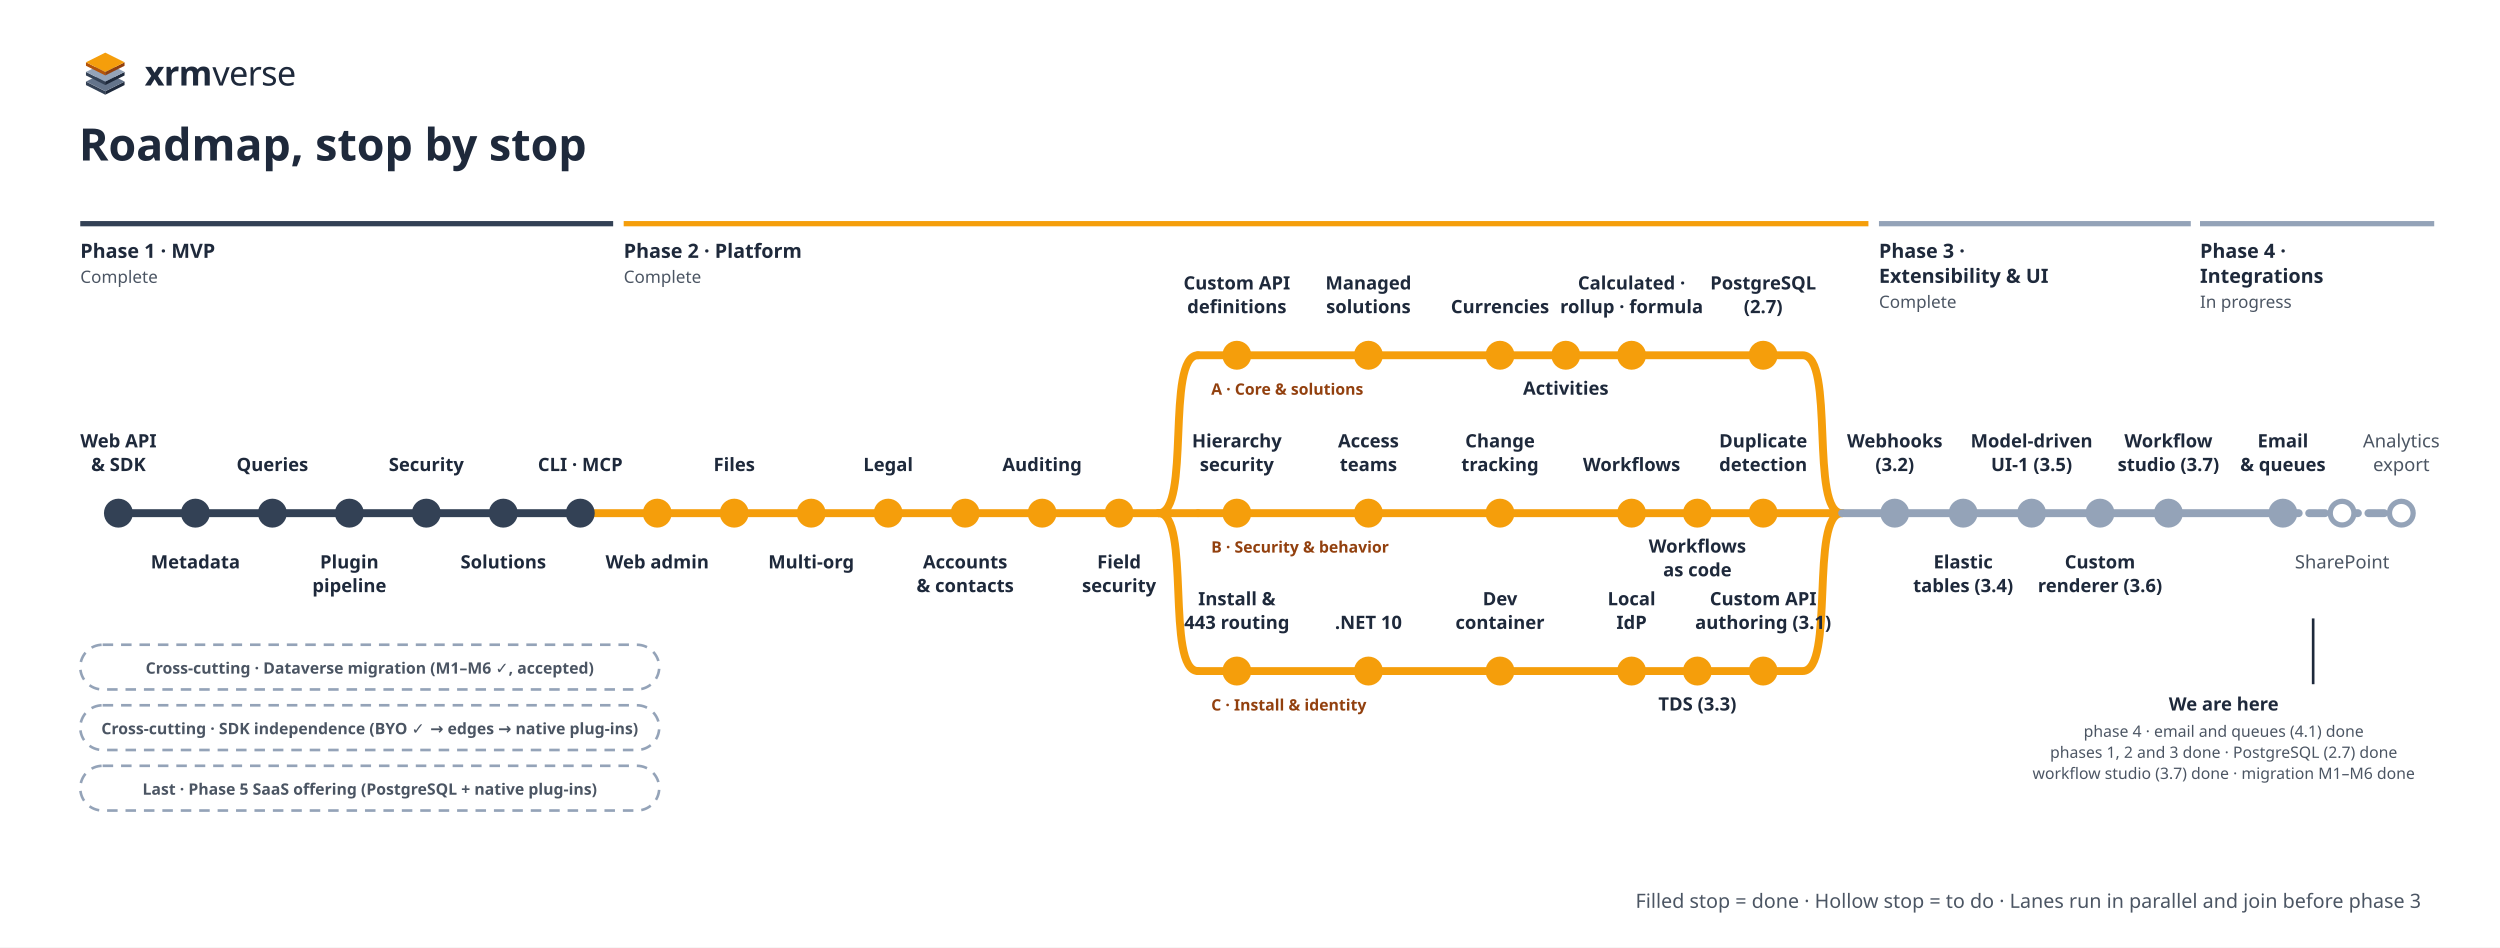
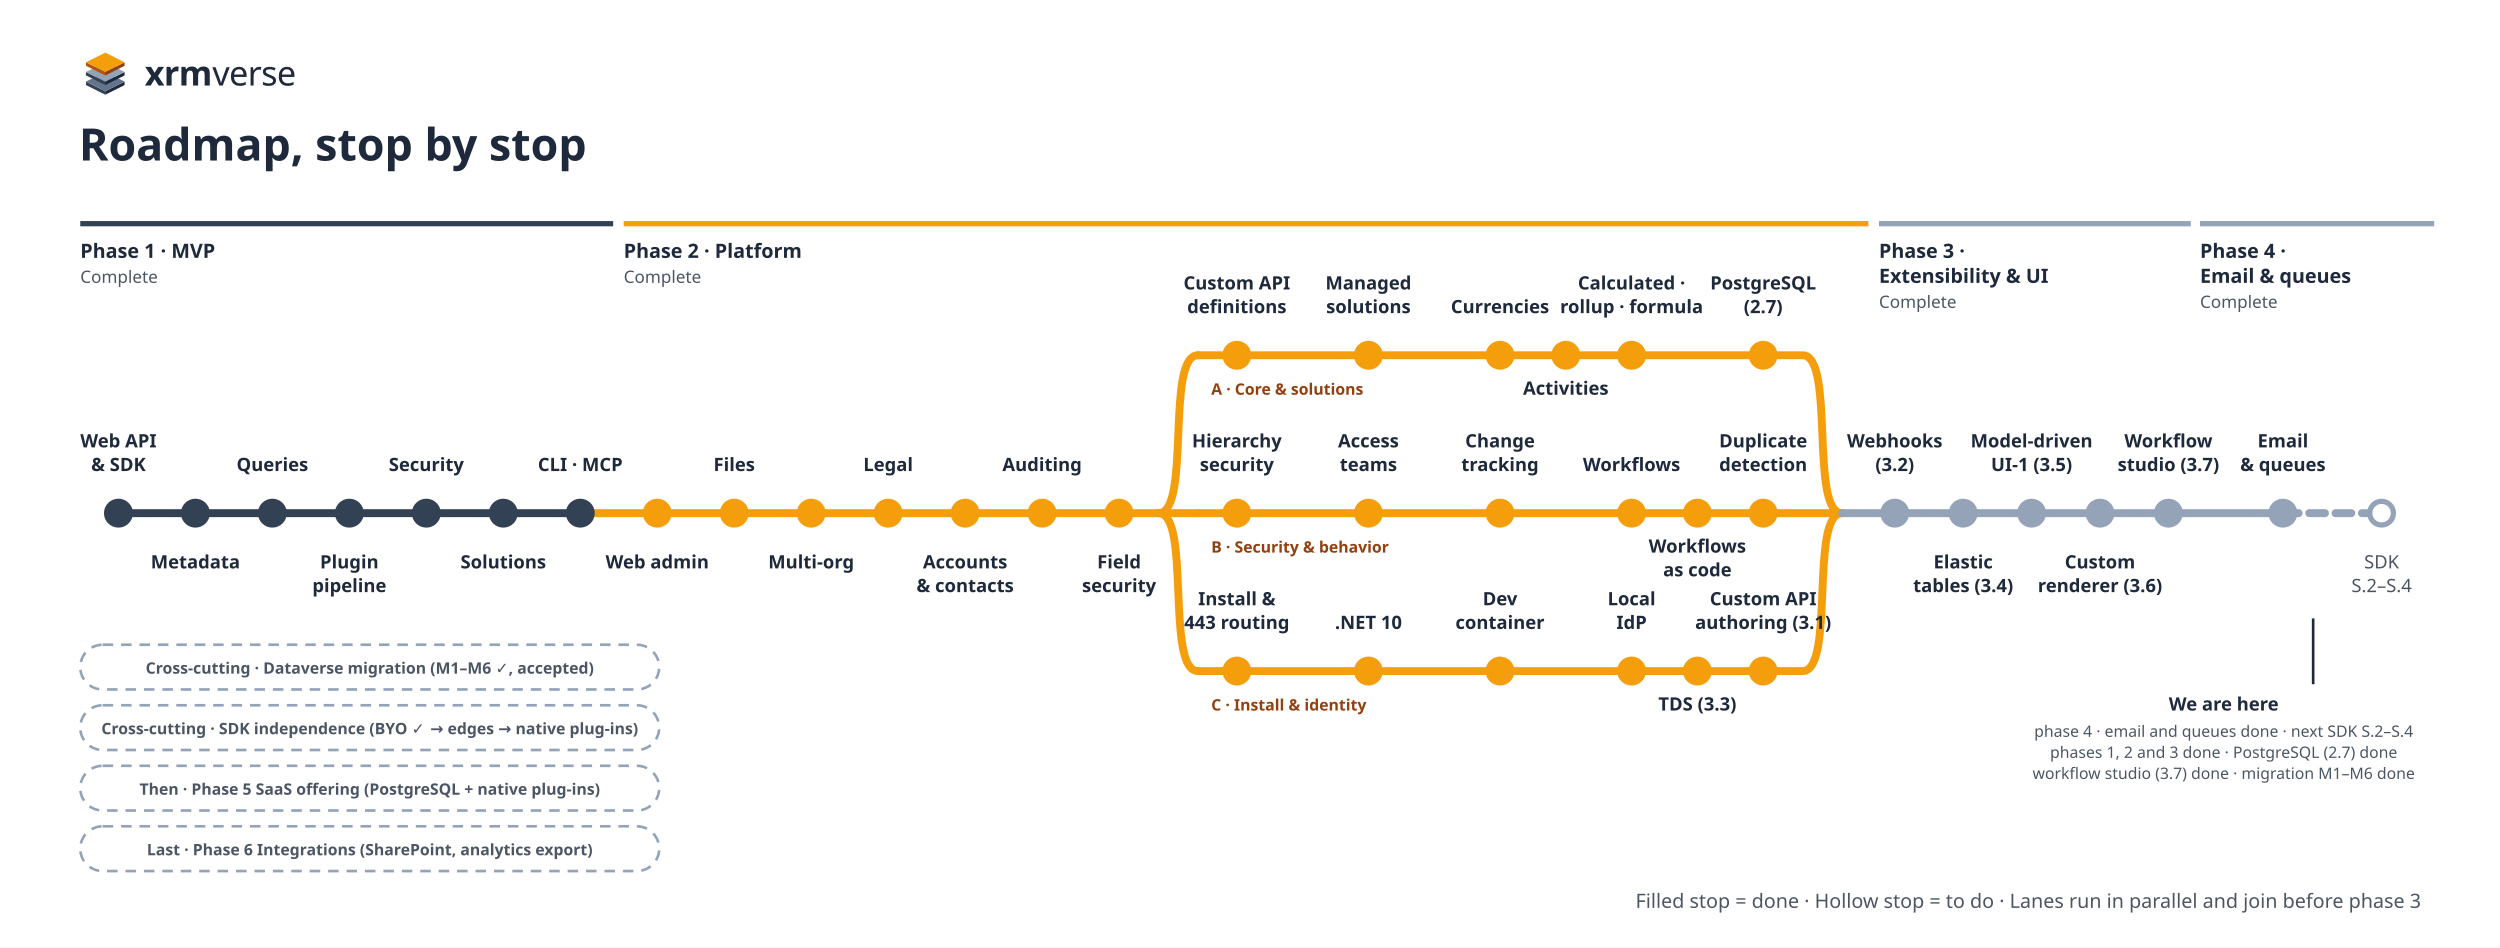
<svg xmlns="http://www.w3.org/2000/svg" viewBox="0 0 1900 720" width="1900" height="720" font-family="Sora, sans-serif" role="img" aria-label="xrmverse roadmap">
  <rect width="1900" height="720" fill="#FFFFFF" />
  <g transform="translate(60,36) scale(0.3333)">
    <polygon points="16,78 60,100 60,108 16,86" fill="#334155" />
    <polygon points="60,100 104,78 104,86 60,108" fill="#1E293B" />
    <polygon points="60,56 104,78 60,100 16,78" fill="#64748B" />
    <polygon points="16,56 60,78 60,86 16,64" fill="#334155" />
    <polygon points="60,78 104,56 104,64 60,86" fill="#1E293B" />
    <polygon points="60,34 104,56 60,78 16,56" fill="#94A3B8" />
    <polygon points="16,34 60,56 60,64 16,42" fill="#B45309" />
    <polygon points="60,56 104,34 104,42 60,64" fill="#92400E" />
    <polygon points="60,12 104,34 60,56 16,34" fill="#F59E0B" />
  </g>
  <text x="110" y="65" font-size="26" font-weight="700" fill="#1E293B" letter-spacing="-0.5">xrm<tspan font-weight="400">verse</tspan>
  </text>
  <text x="60.0" y="122.0" font-size="34" font-weight="700" fill="#1E293B" text-anchor="start">Roadmap, stop by stop</text>
  <rect x="61" y="168" width="405" height="4" fill="#334155" />
  <text x="61.0" y="196.0" font-size="15" font-weight="700" fill="#1E293B" text-anchor="start">Phase 1 · MVP</text>
  <text x="61.0" y="215.0" font-size="13" font-weight="400" fill="#4B5563" text-anchor="start">Complete</text>
  <rect x="474" y="168" width="946" height="4" fill="#F59E0B" />
  <text x="474.0" y="196.0" font-size="15" font-weight="700" fill="#1E293B" text-anchor="start">Phase 2 · Platform</text>
  <text x="474.0" y="215.0" font-size="13" font-weight="400" fill="#4B5563" text-anchor="start">Complete</text>
  <rect x="1428" y="168" width="237" height="4" fill="#94A3B8" />
  <text x="1428.0" y="196.0" font-size="15" font-weight="700" fill="#1E293B" text-anchor="start">Phase 3 ·</text>
  <text x="1428.0" y="215.0" font-size="15" font-weight="700" fill="#1E293B" text-anchor="start">Extensibility &amp; UI</text>
  <text x="1428.0" y="234.0" font-size="13" font-weight="400" fill="#4B5563" text-anchor="start">Complete</text>
  <rect x="1672" y="168" width="178" height="4" fill="#94A3B8" />
  <text x="1672.0" y="196.0" font-size="15" font-weight="700" fill="#1E293B" text-anchor="start">Phase 4 ·</text>
-   <text x="1672.0" y="215.0" font-size="15" font-weight="700" fill="#1E293B" text-anchor="start">Integrations</text>
-   <text x="1672.0" y="234.0" font-size="13" font-weight="400" fill="#4B5563" text-anchor="start">In progress</text>
+   <text x="1672.0" y="215.0" font-size="15" font-weight="700" fill="#1E293B" text-anchor="start">Email &amp; queues</text>
+   <text x="1672.0" y="234.0" font-size="13" font-weight="400" fill="#4B5563" text-anchor="start">Complete</text>
  <line x1="90.0" y1="390.0" x2="148.5" y2="390.0" stroke="#334155" stroke-width="6" stroke-linecap="round" />
  <line x1="148.5" y1="390.0" x2="207.0" y2="390.0" stroke="#334155" stroke-width="6" stroke-linecap="round" />
  <line x1="207.0" y1="390.0" x2="265.5" y2="390.0" stroke="#334155" stroke-width="6" stroke-linecap="round" />
  <line x1="265.5" y1="390.0" x2="324.0" y2="390.0" stroke="#334155" stroke-width="6" stroke-linecap="round" />
  <line x1="324.0" y1="390.0" x2="382.5" y2="390.0" stroke="#334155" stroke-width="6" stroke-linecap="round" />
  <line x1="382.5" y1="390.0" x2="441.0" y2="390.0" stroke="#334155" stroke-width="6" stroke-linecap="round" />
  <line x1="441.0" y1="390.0" x2="499.5" y2="390.0" stroke="#F59E0B" stroke-width="6" stroke-linecap="round" />
  <line x1="499.5" y1="390.0" x2="558.0" y2="390.0" stroke="#F59E0B" stroke-width="6" stroke-linecap="round" />
  <line x1="558.0" y1="390.0" x2="616.5" y2="390.0" stroke="#F59E0B" stroke-width="6" stroke-linecap="round" />
  <line x1="616.5" y1="390.0" x2="675.0" y2="390.0" stroke="#F59E0B" stroke-width="6" stroke-linecap="round" />
  <line x1="675.0" y1="390.0" x2="733.5" y2="390.0" stroke="#F59E0B" stroke-width="6" stroke-linecap="round" />
  <line x1="733.5" y1="390.0" x2="792.0" y2="390.0" stroke="#F59E0B" stroke-width="6" stroke-linecap="round" />
  <line x1="792.0" y1="390.0" x2="850.5" y2="390.0" stroke="#F59E0B" stroke-width="6" stroke-linecap="round" />
  <line x1="850.5" y1="390.0" x2="880.5" y2="390.0" stroke="#F59E0B" stroke-width="6" stroke-linecap="round" />
  <circle cx="90.0" cy="390" r="9" fill="#334155" stroke="#334155" stroke-width="4" />
  <text x="90.0" y="358.0" font-size="14" font-weight="600" fill="#1E293B" text-anchor="middle">&amp; SDK</text>
  <text x="90.0" y="340.0" font-size="14" font-weight="600" fill="#1E293B" text-anchor="middle">Web API</text>
  <circle cx="148.5" cy="390" r="9" fill="#334155" stroke="#334155" stroke-width="4" />
  <text x="148.5" y="432.0" font-size="14" font-weight="600" fill="#1E293B" text-anchor="middle">Metadata</text>
  <circle cx="207.0" cy="390" r="9" fill="#334155" stroke="#334155" stroke-width="4" />
  <text x="207.0" y="358.0" font-size="14" font-weight="600" fill="#1E293B" text-anchor="middle">Queries</text>
  <circle cx="265.5" cy="390" r="9" fill="#334155" stroke="#334155" stroke-width="4" />
  <text x="265.5" y="432.0" font-size="14" font-weight="600" fill="#1E293B" text-anchor="middle">Plugin</text>
  <text x="265.5" y="450.0" font-size="14" font-weight="600" fill="#1E293B" text-anchor="middle">pipeline</text>
  <circle cx="324.0" cy="390" r="9" fill="#334155" stroke="#334155" stroke-width="4" />
  <text x="324.0" y="358.0" font-size="14" font-weight="600" fill="#1E293B" text-anchor="middle">Security</text>
  <circle cx="382.5" cy="390" r="9" fill="#334155" stroke="#334155" stroke-width="4" />
  <text x="382.5" y="432.0" font-size="14" font-weight="600" fill="#1E293B" text-anchor="middle">Solutions</text>
  <circle cx="441.0" cy="390" r="9" fill="#334155" stroke="#334155" stroke-width="4" />
  <text x="441.0" y="358.0" font-size="14" font-weight="600" fill="#1E293B" text-anchor="middle">CLI · MCP</text>
  <circle cx="499.5" cy="390" r="9" fill="#F59E0B" stroke="#F59E0B" stroke-width="4" />
  <text x="499.5" y="432.0" font-size="14" font-weight="600" fill="#1E293B" text-anchor="middle">Web admin</text>
  <circle cx="558.0" cy="390" r="9" fill="#F59E0B" stroke="#F59E0B" stroke-width="4" />
  <text x="558.0" y="358.0" font-size="14" font-weight="600" fill="#1E293B" text-anchor="middle">Files</text>
  <circle cx="616.5" cy="390" r="9" fill="#F59E0B" stroke="#F59E0B" stroke-width="4" />
  <text x="616.5" y="432.0" font-size="14" font-weight="600" fill="#1E293B" text-anchor="middle">Multi-org</text>
  <circle cx="675.0" cy="390" r="9" fill="#F59E0B" stroke="#F59E0B" stroke-width="4" />
  <text x="675.0" y="358.0" font-size="14" font-weight="600" fill="#1E293B" text-anchor="middle">Legal</text>
  <circle cx="733.5" cy="390" r="9" fill="#F59E0B" stroke="#F59E0B" stroke-width="4" />
  <text x="733.5" y="432.0" font-size="14" font-weight="600" fill="#1E293B" text-anchor="middle">Accounts</text>
  <text x="733.5" y="450.0" font-size="14" font-weight="600" fill="#1E293B" text-anchor="middle">&amp; contacts</text>
  <circle cx="792.0" cy="390" r="9" fill="#F59E0B" stroke="#F59E0B" stroke-width="4" />
  <text x="792.0" y="358.0" font-size="14" font-weight="600" fill="#1E293B" text-anchor="middle">Auditing</text>
  <circle cx="850.5" cy="390" r="9" fill="#F59E0B" stroke="#F59E0B" stroke-width="4" />
  <text x="850.5" y="432.0" font-size="14" font-weight="600" fill="#1E293B" text-anchor="middle">Field</text>
  <text x="850.5" y="450.0" font-size="14" font-weight="600" fill="#1E293B" text-anchor="middle">security</text>
  <path d="M880.5,390 C905.5,390 885.5,270 910.5,270" fill="none" stroke="#F59E0B" stroke-width="6" stroke-linecap="round" />
  <line x1="910.5" y1="270.0" x2="940.0" y2="270.0" stroke="#F59E0B" stroke-width="6" stroke-linecap="round" />
  <line x1="940.0" y1="270.0" x2="1040.0" y2="270.0" stroke="#F59E0B" stroke-width="6" stroke-linecap="round" />
  <line x1="1040.0" y1="270.0" x2="1140.0" y2="270.0" stroke="#F59E0B" stroke-width="6" stroke-linecap="round" />
  <line x1="1140.0" y1="270.0" x2="1190.0" y2="270.0" stroke="#F59E0B" stroke-width="6" stroke-linecap="round" />
  <line x1="1190.0" y1="270.0" x2="1240.0" y2="270.0" stroke="#F59E0B" stroke-width="6" stroke-linecap="round" />
  <line x1="1240.0" y1="270.0" x2="1340.0" y2="270.0" stroke="#F59E0B" stroke-width="6" stroke-linecap="round" />
  <path d="M1340,270 L1370,270 C1395,270 1375,390 1400,390" fill="none" stroke="#F59E0B" stroke-width="6" stroke-linecap="round" />
  <circle cx="940.0" cy="270" r="9" fill="#F59E0B" stroke="#F59E0B" stroke-width="4" />
  <text x="940.0" y="238.0" font-size="14" font-weight="600" fill="#1E293B" text-anchor="middle">definitions</text>
  <text x="940.0" y="220.0" font-size="14" font-weight="600" fill="#1E293B" text-anchor="middle">Custom API</text>
  <circle cx="1040.0" cy="270" r="9" fill="#F59E0B" stroke="#F59E0B" stroke-width="4" />
  <text x="1040.0" y="238.0" font-size="14" font-weight="600" fill="#1E293B" text-anchor="middle">solutions</text>
  <text x="1040.0" y="220.0" font-size="14" font-weight="600" fill="#1E293B" text-anchor="middle">Managed</text>
  <circle cx="1140.0" cy="270" r="9" fill="#F59E0B" stroke="#F59E0B" stroke-width="4" />
  <text x="1140.0" y="238.0" font-size="14" font-weight="600" fill="#1E293B" text-anchor="middle">Currencies</text>
  <circle cx="1190.0" cy="270" r="9" fill="#F59E0B" stroke="#F59E0B" stroke-width="4" />
  <text x="1190.0" y="300.0" font-size="14" font-weight="600" fill="#1E293B" text-anchor="middle">Activities</text>
  <circle cx="1240.0" cy="270" r="9" fill="#F59E0B" stroke="#F59E0B" stroke-width="4" />
  <text x="1240.0" y="238.0" font-size="14" font-weight="600" fill="#1E293B" text-anchor="middle">rollup · formula</text>
  <text x="1240.0" y="220.0" font-size="14" font-weight="600" fill="#1E293B" text-anchor="middle">Calculated ·</text>
  <circle cx="1340.0" cy="270" r="9" fill="#F59E0B" stroke="#F59E0B" stroke-width="4" />
  <text x="1340.0" y="238.0" font-size="14" font-weight="600" fill="#1E293B" text-anchor="middle">(2.7)</text>
  <text x="1340.0" y="220.0" font-size="14" font-weight="600" fill="#1E293B" text-anchor="middle">PostgreSQL</text>
  <text x="920.5" y="300.0" font-size="12" font-weight="700" fill="#92400E" text-anchor="start">A · Core &amp; solutions</text>
  <path d="M880.5,390 L910.5,390" fill="none" stroke="#F59E0B" stroke-width="6" stroke-linecap="round" />
  <line x1="910.5" y1="390.0" x2="1040.0" y2="390.0" stroke="#F59E0B" stroke-width="6" stroke-linecap="round" />
  <line x1="1040.0" y1="390.0" x2="1140.0" y2="390.0" stroke="#F59E0B" stroke-width="6" stroke-linecap="round" />
  <line x1="1140.0" y1="390.0" x2="1340.0" y2="390.0" stroke="#F59E0B" stroke-width="6" stroke-linecap="round" />
  <path d="M1340,390 L1400,390" fill="none" stroke="#F59E0B" stroke-width="6" stroke-linecap="round" />
  <circle cx="940.0" cy="390" r="9" fill="#F59E0B" stroke="#F59E0B" stroke-width="4" />
  <text x="940.0" y="358.0" font-size="14" font-weight="600" fill="#1E293B" text-anchor="middle">security</text>
  <text x="940.0" y="340.0" font-size="14" font-weight="600" fill="#1E293B" text-anchor="middle">Hierarchy</text>
  <circle cx="1040.0" cy="390" r="9" fill="#F59E0B" stroke="#F59E0B" stroke-width="4" />
  <text x="1040.0" y="358.0" font-size="14" font-weight="600" fill="#1E293B" text-anchor="middle">teams</text>
  <text x="1040.0" y="340.0" font-size="14" font-weight="600" fill="#1E293B" text-anchor="middle">Access</text>
  <circle cx="1140.0" cy="390" r="9" fill="#F59E0B" stroke="#F59E0B" stroke-width="4" />
  <text x="1140.0" y="358.0" font-size="14" font-weight="600" fill="#1E293B" text-anchor="middle">tracking</text>
  <text x="1140.0" y="340.0" font-size="14" font-weight="600" fill="#1E293B" text-anchor="middle">Change</text>
  <circle cx="1240.0" cy="390" r="9" fill="#F59E0B" stroke="#F59E0B" stroke-width="4" />
  <text x="1240.0" y="358.0" font-size="14" font-weight="600" fill="#1E293B" text-anchor="middle">Workflows</text>
  <circle cx="1340.0" cy="390" r="9" fill="#F59E0B" stroke="#F59E0B" stroke-width="4" />
  <text x="1340.0" y="358.0" font-size="14" font-weight="600" fill="#1E293B" text-anchor="middle">detection</text>
  <text x="1340.0" y="340.0" font-size="14" font-weight="600" fill="#1E293B" text-anchor="middle">Duplicate</text>
  <circle cx="1290.0" cy="390" r="9" fill="#F59E0B" stroke="#F59E0B" stroke-width="4" />
  <text x="1290.0" y="420.0" font-size="14" font-weight="600" fill="#1E293B" text-anchor="middle">Workflows</text>
  <text x="1290.0" y="438.0" font-size="14" font-weight="600" fill="#1E293B" text-anchor="middle">as code</text>
  <text x="920.5" y="420.0" font-size="12" font-weight="700" fill="#92400E" text-anchor="start">B · Security &amp; behavior</text>
  <path d="M880.5,390 C905.5,390 885.5,510 910.5,510" fill="none" stroke="#F59E0B" stroke-width="6" stroke-linecap="round" />
  <line x1="910.5" y1="510.0" x2="940.0" y2="510.0" stroke="#F59E0B" stroke-width="6" stroke-linecap="round" />
  <line x1="940.0" y1="510.0" x2="1040.0" y2="510.0" stroke="#F59E0B" stroke-width="6" stroke-linecap="round" />
  <line x1="1040.0" y1="510.0" x2="1140.0" y2="510.0" stroke="#F59E0B" stroke-width="6" stroke-linecap="round" />
  <line x1="1140.0" y1="510.0" x2="1240.0" y2="510.0" stroke="#F59E0B" stroke-width="6" stroke-linecap="round" />
  <line x1="1240.0" y1="510.0" x2="1340.0" y2="510.0" stroke="#F59E0B" stroke-width="6" stroke-linecap="round" />
  <path d="M1340,510 L1370,510 C1395,510 1375,390 1400,390" fill="none" stroke="#F59E0B" stroke-width="6" stroke-linecap="round" />
  <circle cx="940.0" cy="510" r="9" fill="#F59E0B" stroke="#F59E0B" stroke-width="4" />
  <text x="940.0" y="478.0" font-size="14" font-weight="600" fill="#1E293B" text-anchor="middle">443 routing</text>
  <text x="940.0" y="460.0" font-size="14" font-weight="600" fill="#1E293B" text-anchor="middle">Install &amp;</text>
  <circle cx="1040.0" cy="510" r="9" fill="#F59E0B" stroke="#F59E0B" stroke-width="4" />
  <text x="1040.0" y="478.0" font-size="14" font-weight="600" fill="#1E293B" text-anchor="middle">.NET 10</text>
  <circle cx="1140.0" cy="510" r="9" fill="#F59E0B" stroke="#F59E0B" stroke-width="4" />
  <text x="1140.0" y="478.0" font-size="14" font-weight="600" fill="#1E293B" text-anchor="middle">container</text>
  <text x="1140.0" y="460.0" font-size="14" font-weight="600" fill="#1E293B" text-anchor="middle">Dev</text>
  <circle cx="1240.0" cy="510" r="9" fill="#F59E0B" stroke="#F59E0B" stroke-width="4" />
  <text x="1240.0" y="478.0" font-size="14" font-weight="600" fill="#1E293B" text-anchor="middle">IdP</text>
  <text x="1240.0" y="460.0" font-size="14" font-weight="600" fill="#1E293B" text-anchor="middle">Local</text>
  <circle cx="1290.0" cy="510" r="9" fill="#F59E0B" stroke="#F59E0B" stroke-width="4" />
  <text x="1290.0" y="540.0" font-size="14" font-weight="600" fill="#1E293B" text-anchor="middle">TDS (3.3)</text>
  <circle cx="1340.0" cy="510" r="9" fill="#F59E0B" stroke="#F59E0B" stroke-width="4" />
  <text x="1340.0" y="478.0" font-size="14" font-weight="600" fill="#1E293B" text-anchor="middle">authoring (3.1)</text>
  <text x="1340.0" y="460.0" font-size="14" font-weight="600" fill="#1E293B" text-anchor="middle">Custom API</text>
  <text x="920.5" y="540.0" font-size="12" font-weight="700" fill="#92400E" text-anchor="start">C · Install &amp; identity</text>
  <line x1="1400.0" y1="390.0" x2="1440.0" y2="390.0" stroke="#94A3B8" stroke-width="6" stroke-linecap="round" />
  <line x1="1440.0" y1="390.0" x2="1492.0" y2="390.0" stroke="#94A3B8" stroke-width="6" stroke-linecap="round" />
  <line x1="1492.0" y1="390.0" x2="1544.0" y2="390.0" stroke="#94A3B8" stroke-width="6" stroke-linecap="round" />
  <line x1="1544.0" y1="390.0" x2="1596.0" y2="390.0" stroke="#94A3B8" stroke-width="6" stroke-linecap="round" />
  <line x1="1596.0" y1="390.0" x2="1648.0" y2="390.0" stroke="#94A3B8" stroke-width="6" stroke-linecap="round" />
  <line x1="1648.0" y1="390.0" x2="1735.0" y2="390.0" stroke="#94A3B8" stroke-width="6" stroke-linecap="round" />
-   <line x1="1735.0" y1="390.0" x2="1780.0" y2="390.0" stroke="#94A3B8" stroke-width="6" stroke-linecap="round" stroke-dasharray="12 8" />
-   <line x1="1780.0" y1="390.0" x2="1825.0" y2="390.0" stroke="#94A3B8" stroke-width="6" stroke-linecap="round" stroke-dasharray="12 8" />
+   <line x1="1735.0" y1="390.0" x2="1810.0" y2="390.0" stroke="#94A3B8" stroke-width="6" stroke-linecap="round" stroke-dasharray="12 8" />
  <circle cx="1440.0" cy="390" r="9" fill="#94A3B8" stroke="#94A3B8" stroke-width="4" />
  <text x="1440.0" y="358.0" font-size="14" font-weight="600" fill="#1E293B" text-anchor="middle">(3.2)</text>
  <text x="1440.0" y="340.0" font-size="14" font-weight="600" fill="#1E293B" text-anchor="middle">Webhooks</text>
  <circle cx="1492.0" cy="390" r="9" fill="#94A3B8" stroke="#94A3B8" stroke-width="4" />
  <text x="1492.0" y="432.0" font-size="14" font-weight="600" fill="#1E293B" text-anchor="middle">Elastic</text>
  <text x="1492.0" y="450.0" font-size="14" font-weight="600" fill="#1E293B" text-anchor="middle">tables (3.4)</text>
  <circle cx="1544.0" cy="390" r="9" fill="#94A3B8" stroke="#94A3B8" stroke-width="4" />
  <text x="1544.0" y="358.0" font-size="14" font-weight="600" fill="#1E293B" text-anchor="middle">UI-1 (3.5)</text>
  <text x="1544.0" y="340.0" font-size="14" font-weight="600" fill="#1E293B" text-anchor="middle">Model-driven</text>
  <circle cx="1596.0" cy="390" r="9" fill="#94A3B8" stroke="#94A3B8" stroke-width="4" />
  <text x="1596.0" y="432.0" font-size="14" font-weight="600" fill="#1E293B" text-anchor="middle">Custom</text>
  <text x="1596.0" y="450.0" font-size="14" font-weight="600" fill="#1E293B" text-anchor="middle">renderer (3.6)</text>
  <circle cx="1648.0" cy="390" r="9" fill="#94A3B8" stroke="#94A3B8" stroke-width="4" />
  <text x="1648.0" y="358.0" font-size="14" font-weight="600" fill="#1E293B" text-anchor="middle">studio (3.7)</text>
  <text x="1648.0" y="340.0" font-size="14" font-weight="600" fill="#1E293B" text-anchor="middle">Workflow</text>
  <circle cx="1735.0" cy="390" r="9" fill="#94A3B8" stroke="#94A3B8" stroke-width="4" />
  <text x="1735.0" y="358.0" font-size="14" font-weight="600" fill="#1E293B" text-anchor="middle">&amp; queues</text>
  <text x="1735.0" y="340.0" font-size="14" font-weight="600" fill="#1E293B" text-anchor="middle">Email</text>
-   <circle cx="1780.0" cy="390" r="9" fill="#FFFFFF" stroke="#94A3B8" stroke-width="4" />
-   <text x="1780.0" y="432.0" font-size="14" font-weight="400" fill="#4B5563" text-anchor="middle">SharePoint</text>
-   <circle cx="1825.0" cy="390" r="9" fill="#FFFFFF" stroke="#94A3B8" stroke-width="4" />
-   <text x="1825.0" y="358.0" font-size="14" font-weight="400" fill="#4B5563" text-anchor="middle">export</text>
-   <text x="1825.0" y="340.0" font-size="14" font-weight="400" fill="#4B5563" text-anchor="middle">Analytics</text>
+   <circle cx="1810.0" cy="390" r="9" fill="#FFFFFF" stroke="#94A3B8" stroke-width="4" />
+   <text x="1810.0" y="432.0" font-size="14" font-weight="400" fill="#4B5563" text-anchor="middle">SDK</text>
+   <text x="1810.0" y="450.0" font-size="14" font-weight="400" fill="#4B5563" text-anchor="middle">S.2–S.4</text>
  <rect x="61" y="490" width="440" height="34" rx="17" fill="#FFFFFF" stroke="#94A3B8" stroke-width="2" stroke-dasharray="8 6" />
  <text x="281.0" y="512.0" font-size="12" font-weight="600" fill="#4B5563" text-anchor="middle">Cross-cutting · Dataverse migration (M1–M6 ✓, accepted)</text>
  <rect x="61" y="536" width="440" height="34" rx="17" fill="#FFFFFF" stroke="#94A3B8" stroke-width="2" stroke-dasharray="8 6" />
  <text x="281.0" y="558.0" font-size="12" font-weight="600" fill="#4B5563" text-anchor="middle">Cross-cutting · SDK independence (BYO ✓ → edges → native plug-ins)</text>
  <rect x="61" y="582" width="440" height="34" rx="17" fill="#FFFFFF" stroke="#94A3B8" stroke-width="2" stroke-dasharray="8 6" />
-   <text x="281.0" y="604.0" font-size="12" font-weight="600" fill="#4B5563" text-anchor="middle">Last · Phase 5 SaaS offering (PostgreSQL + native plug-ins)</text>
+   <text x="281.0" y="604.0" font-size="12" font-weight="600" fill="#4B5563" text-anchor="middle">Then · Phase 5 SaaS offering (PostgreSQL + native plug-ins)</text>
+   <rect x="61" y="628" width="440" height="34" rx="17" fill="#FFFFFF" stroke="#94A3B8" stroke-width="2" stroke-dasharray="8 6" />
+   <text x="281.0" y="650.0" font-size="12" font-weight="600" fill="#4B5563" text-anchor="middle">Last · Phase 6 Integrations (SharePoint, analytics export)</text>
  <rect x="1757" y="470" width="2" height="50" fill="#1E293B" />
  <text x="1690.0" y="540.0" font-size="14" font-weight="700" fill="#1E293B" text-anchor="middle">We are here</text>
-   <text x="1690.0" y="560.0" font-size="12" font-weight="400" fill="#4B5563" text-anchor="middle">phase 4 · email and queues (4.1) done</text>
+   <text x="1690.0" y="560.0" font-size="12" font-weight="400" fill="#4B5563" text-anchor="middle">phase 4 · email and queues done · next SDK S.2–S.4</text>
  <text x="1690.0" y="576.0" font-size="12" font-weight="400" fill="#4B5563" text-anchor="middle">phases 1, 2 and 3 done · PostgreSQL (2.7) done</text>
  <text x="1690.0" y="592.0" font-size="12" font-weight="400" fill="#4B5563" text-anchor="middle">workflow studio (3.7) done · migration M1–M6 done</text>
  <text x="1840.0" y="690.0" font-size="15" font-weight="400" fill="#4B5563" text-anchor="end">Filled stop = done · Hollow stop = to do · Lanes run in parallel and join before phase 3</text>
</svg>
